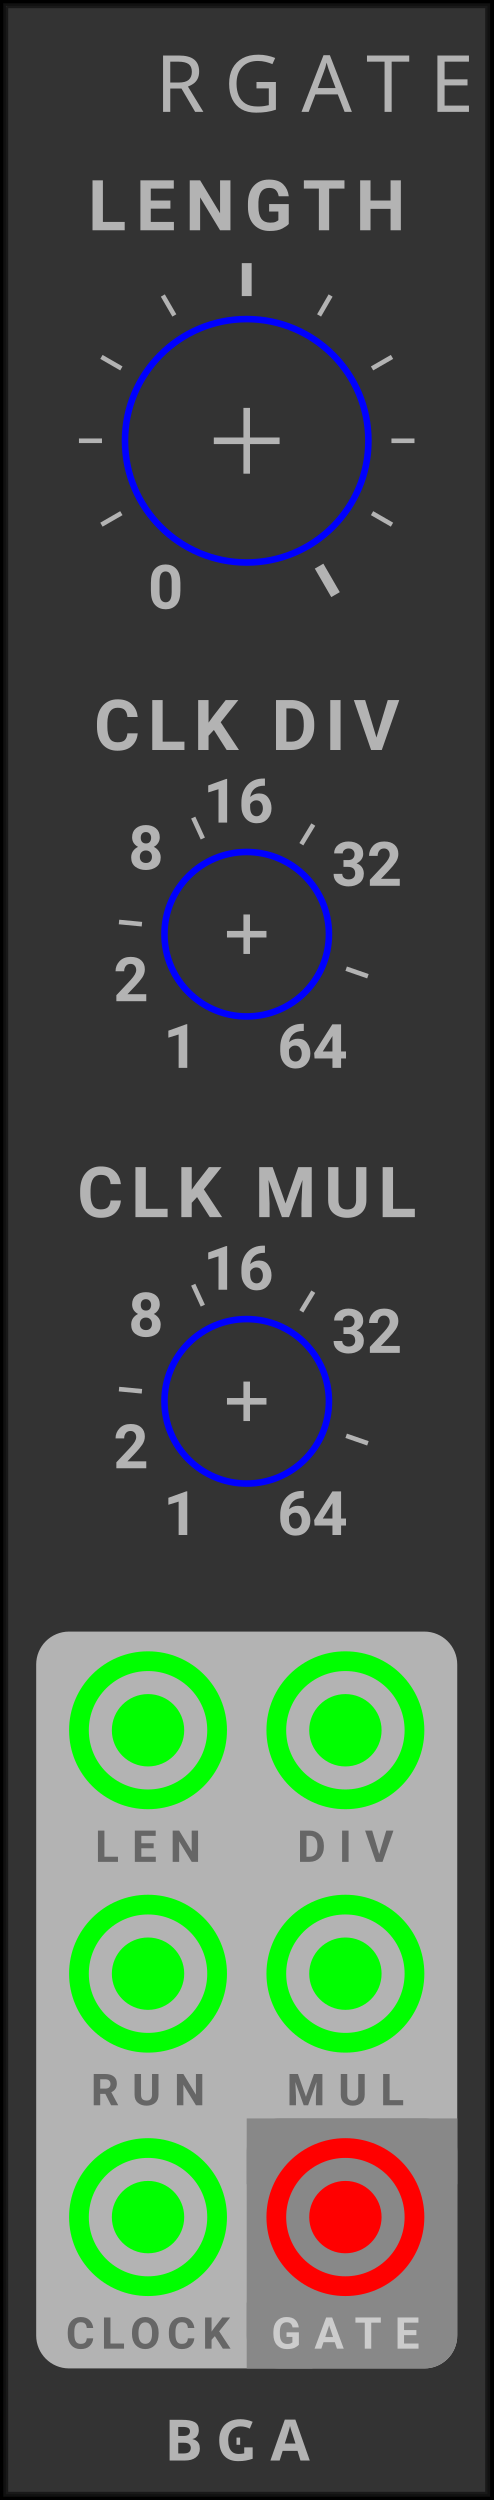
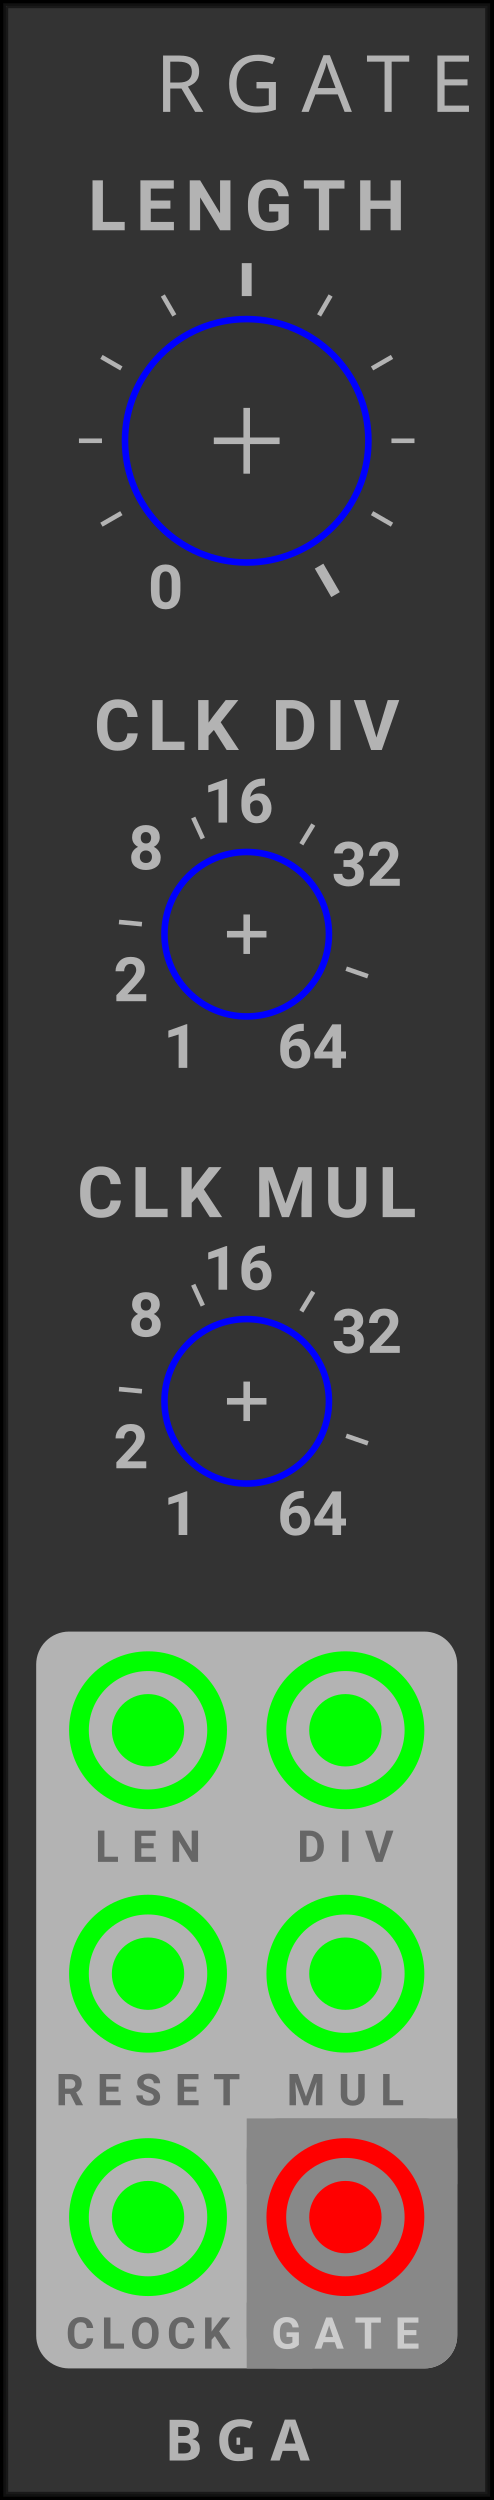
<svg xmlns="http://www.w3.org/2000/svg" xmlns:xlink="http://www.w3.org/1999/xlink" version="1.1" width="75.0" height="380.0" viewBox="0 0 75.0 380.0">
  <style>text {
  fill: #333;
  font-family: 'Roboto', sans-serif;
  font-weight: bold;
}
text.title {
  font-family: 'Comfortaa', sans-serif;
  font-weight: normal;
}
text.brand {
  font-family: 'Audiowide', sans-serif;
  font-weight: bold;
}

polyline {
  stroke: #333;
}
path {
  stroke: #333;
}

rect.module-background, .background-fill {
  fill: #ddd;
}
polyline.module-border-inner {
  stroke: #e4e4e4;
}
polyline.module-border-middle {
  stroke: #ebebeb;
}
polyline.module-border-outer {
  stroke: #f2f2f2;
}

g.io-group {
}
rect.input-background, rect.input-background-filler {
  fill: #fafafa;
}
rect.output-background, rect.output-background-filler {
  fill: #bbb;
}
text.input-label, text.output-label {
  /* font-size: 6pt; */
}
polyline.input-label, polyline.output-label {
}
path.input-label, path.output-label {
}

circle.port-rim {
  stroke: #f0f0f0;
}
circle.port-barrel {
  stroke: #222;
  fill: #222;
}
circle.knob-center {
   fill: #eee;
}
circle.knob-rim {
   fill: #333;
}
circle.knob-tick {
  fill: #fff;
}
polyline.knob-tick {
  stroke: #fff;
}


text {
  fill: #b3b3b3;
}

polyline {
  stroke: #b3b3b3;
}
path {
  stroke: #b3b3b3;
}

rect.module-background, .background-fill {
  fill: #333;
}
polyline.module-border-inner {
  stroke: #191919;
}
polyline.module-border-middle {
  stroke: #111;
}
polyline.module-border-outer {
  stroke: #000;
}

rect.input-background, rect.input-background-filler {
  fill: #b3b3b3;
}
rect.output-background, rect.output-background-filler {
  fill: #888;
}
text.input-label {
  fill: #666;
}
polyline.input-label, path.input-label {
  stroke: #666;
}
text.output-label {
  fill: #ccc;
}
polyline.output-label, path.output-label {
  stroke: #ccc;
}

circle.port-rim {
  stroke: #bbb;
}
circle.port-barrel {
  stroke: #222;
  fill: #222;
}
circle.knob-center {
   fill: #bbb;
}
circle.knob-rim {
   fill: #555;
}
circle.knob-tick {
  fill: #fff;
}
polyline.knob-tick {
  stroke: #fff;
}
</style>
  <defs>
    <symbol id="dial-length-rgate" viewBox="0 0 75.0px 75.0px">
      <g transform="translate(37.5 37.5)">
        <text font-size="7pt" transform="rotate(-240) translate(26 0) rotate(240) translate(-2 3)">0</text>
        <polyline points="0,0 3.5,0" stroke-width="0.7" transform="rotate(-210) translate(22 0)" />
        <polyline points="0,0 3.5,0" stroke-width="0.7" transform="rotate(-180) translate(22 0)" />
        <polyline points="0,0 3.5,0" stroke-width="0.7" transform="rotate(-150) translate(22 0)" />
        <polyline points="0,0 3.5,0" stroke-width="0.7" transform="rotate(-120) translate(22 0)" />
        <polyline points="0,0 5,0" stroke-width="1.5" transform="rotate(-90) translate(22 0)" />
        <polyline points="0,0 3.5,0" stroke-width="0.7" transform="rotate(-60) translate(22 0)" />
        <polyline points="0,0 3.5,0" stroke-width="0.7" transform="rotate(-30) translate(22 0)" />
        <polyline points="0,0 3.5,0" stroke-width="0.7" transform="rotate(0) translate(22 0)" />
        <polyline points="0,0 3.5,0" stroke-width="0.7" transform="rotate(30) translate(22 0)" />
        <polyline points="0,0 5,0" stroke-width="1.5" transform="rotate(60) translate(22 0)" />
      </g>
    </symbol>
    <symbol id="dial-clock-rgate" viewBox="0 0 75.0px 75.0px">
      <g transform="translate(37.5 37.5)">
        <text font-size="7pt" text-anchor="middle" transform="rotate(-240) translate(20 0) rotate(240.0) translate(0 3)">1</text>
        <text font-size="7pt" text-anchor="middle" transform="rotate(-202.2036) translate(19 0) rotate(202.2036) translate(0 3)">2</text>
        <polyline points="0,0 3.5,0" stroke-width="0.7" transform="rotate(-174.5346) translate(16 0)" />
        <text font-size="7pt" text-anchor="middle" transform="rotate(-140.0) translate(20 0) rotate(140.0) translate(0 3)">8</text>
        <polyline points="0,0 3.5,0" stroke-width="0.7" transform="rotate(-114.6434) translate(16 0)" />
        <text font-size="7pt" text-anchor="middle" transform="rotate(-93.61499) translate(20 0) rotate(93.61499) translate(0 3)">16</text>
        <polyline points="0,0 3.5,0" stroke-width="0.7" transform="rotate(-58.73461) translate(16 0)" />
        <text font-size="7pt" text-anchor="middle" transform="rotate(-29.55829) translate(21 0) rotate(29.55829) translate(0 3)">32</text>
        <polyline points="0,0 3.5,0" stroke-width="0.7" transform="rotate(19.11939) translate(16 0)" />
        <text font-size="7pt" text-anchor="middle" transform="rotate(60) translate(20 0) rotate(-60) translate(0 3)">64</text>
      </g>
    </symbol>
  </defs>
  <rect class="module-background background-fill" width="75.0" height="380.0" />
  <polyline class="module-border-inner" points="1,1 74.0,1 74.0,379.0 1,379.0 1,1" stroke-width="0.5" fill="none" />
  <polyline class="module-border-middle" points="0.5,0.5 74.5,0.5 74.5,379.5 0.5,379.5 0.5,0.5" stroke-width="0.8" fill="none" />
  <polyline class="module-border-outer" points="0,0 75.0,0 75.0,380.0 0,380.0 0,0" stroke-width="1" fill="none" />
  <text class="title" font-size="9pt" letter-spacing="3px" text-anchor="end" transform="translate(72.0 17)">RGATE</text>
  <g transform="translate(25 374)">
    <text class="brand" font-size="6.5pt" letter-spacing="2px">BGA</text>
    <rect class="background-fill" width="2" height="2" fill="#ddd" transform="translate(11.5 -4)" />
  </g>
  <g transform="translate(0 35)">
    <text font-size="8pt" letter-spacing="1.5px" text-anchor="middle" transform="translate(37.5 0)">LENGTH</text>
    <g transform="translate(18.5 13)">
      <svg id="LENGTH_PARAM">
        <g transform="translate(19 19)">
          <polyline points="-5,0 5,0" stroke-width="1" stroke="#00f" />
          <polyline points="0,-5 0,5" stroke-width="1" stroke="#00f" />
          <circle cx="0" cy="0" r="18.5" stroke-width="1" stroke="#00f" fill="none" />
        </g>
      </svg>
    </g>
    <use xlink:href="#dial-length-rgate" transform="translate(0 -5.5)" href="#dial-length-rgate" />
  </g>
  <g transform="translate(0 114)">
    <text font-size="8pt" letter-spacing="1.2px" text-anchor="middle" transform="translate(37.5 0)">CLK DIV</text>
    <g transform="translate(24.5 15)">
      <svg id="CLOCK_DIVIDE_PARAM">
        <g transform="translate(13 13)">
          <polyline points="-3,0 3,0" stroke-width="1" stroke="#00f" />
          <polyline points="0,-3 0,3" stroke-width="1" stroke="#00f" />
          <circle cx="0" cy="0" r="12.5" stroke-width="1" stroke="#00f" fill="none" />
        </g>
      </svg>
    </g>
    <use xlink:href="#dial-clock-rgate" transform="translate(0 -9.5)" href="#dial-clock-rgate" />
  </g>
  <g transform="translate(0 185)">
    <text font-size="8pt" letter-spacing="1.2px" text-anchor="middle" transform="translate(37.5 0)">CLK MUL</text>
    <g transform="translate(24.5 15)">
      <svg id="CLOCK_MULTIPLY_PARAM">
        <g transform="translate(13 13)">
          <polyline points="-3,0 3,0" stroke-width="1" stroke="#00f" />
          <polyline points="0,-3 0,3" stroke-width="1" stroke="#00f" />
          <circle cx="0" cy="0" r="12.5" stroke-width="1" stroke="#00f" fill="none" />
        </g>
      </svg>
    </g>
    <use xlink:href="#dial-clock-rgate" transform="translate(0 -9.5)" href="#dial-clock-rgate" />
  </g>
  <g transform="translate(0 248)">
    <rect class="input-background" width="64" height="112" rx="5" transform="translate(5.5 0)" />
    <g transform="translate(10.5 3)">
      <svg id="LENGTH_INPUT">
        <g transform="translate(12 12)">
          <circle cx="0" cy="0" r="5" stroke-width="1" stroke="#0f0" fill="#0f0" />
          <circle cx="0" cy="0" r="10.5" stroke-width="3" stroke="#0f0" fill="none" />
        </g>
      </svg>
    </g>
    <text class="input-label" font-size="5pt" letter-spacing="2px" text-anchor="middle" transform="translate(22.5 35)">LEN</text>
    <g transform="translate(40.5 3)">
      <svg id="CLOCK_DIVIDE_INPUT">
        <g transform="translate(12 12)">
          <circle cx="0" cy="0" r="5" stroke-width="1" stroke="#0f0" fill="#0f0" />
          <circle cx="0" cy="0" r="10.5" stroke-width="3" stroke="#0f0" fill="none" />
        </g>
      </svg>
    </g>
    <text class="input-label" font-size="5pt" letter-spacing="2px" text-anchor="middle" transform="translate(52.5 35)">DIV</text>
    <g transform="translate(10.5 40)">
-       <svg id="RUN_INPUT">
-         <g transform="translate(12 12)">
-           <circle cx="0" cy="0" r="5" stroke-width="1" stroke="#0f0" fill="#0f0" />
-           <circle cx="0" cy="0" r="10.5" stroke-width="3" stroke="#0f0" fill="none" />
-         </g>
-       </svg>
-     </g>
-     <text class="input-label" font-size="5pt" letter-spacing="2px" text-anchor="middle" transform="translate(22.5 72)">RUN</text>
+       <svg id="RESET_INPUT">
+         <g transform="translate(12 12)">
+           <circle cx="0" cy="0" r="5" stroke-width="1" stroke="#0f0" fill="#0f0" />
+           <circle cx="0" cy="0" r="10.5" stroke-width="3" stroke="#0f0" fill="none" />
+         </g>
+       </svg>
+     </g>
+     <text class="input-label" font-size="5pt" letter-spacing="2px" text-anchor="middle" transform="translate(22.5 72)">RESET</text>
    <g transform="translate(40.5 40)">
      <svg id="CLOCK_MULTIPLE_INPUT">
        <g transform="translate(12 12)">
          <circle cx="0" cy="0" r="5" stroke-width="1" stroke="#0f0" fill="#0f0" />
          <circle cx="0" cy="0" r="10.5" stroke-width="3" stroke="#0f0" fill="none" />
        </g>
      </svg>
    </g>
    <text class="input-label" font-size="5pt" letter-spacing="2px" text-anchor="middle" transform="translate(52.5 72)">MUL</text>
    <g transform="translate(10.5 77)">
      <svg id="CLOCK_INPUT">
        <g transform="translate(12 12)">
          <circle cx="0" cy="0" r="5" stroke-width="1" stroke="#0f0" fill="#0f0" />
          <circle cx="0" cy="0" r="10.5" stroke-width="3" stroke="#0f0" fill="none" />
        </g>
      </svg>
    </g>
    <text class="input-label" font-size="5pt" letter-spacing="1px" text-anchor="middle" transform="translate(22.5 109)">CLOCK</text>
    <g class="io-group" transform="translate(30 72)">
      <rect class="output-background" width="32" height="38" rx="5" transform="translate(7.5 2)" />
      <rect class="output-background-filler" width="32" height="10" transform="translate(7.5 2)" />
      <rect class="output-background-filler" width="10" height="10" transform="translate(7.5 30)" />
      <g transform="translate(10.5 5)">
        <svg id="GATE_OUTPUT">
          <g transform="translate(12 12)">
            <circle cx="0" cy="0" r="5" stroke-width="1" stroke="#f00" fill="#f00" />
            <circle cx="0" cy="0" r="10.5" stroke-width="3" stroke="#f00" fill="none" />
          </g>
        </svg>
      </g>
      <text class="output-label" font-size="5pt" letter-spacing="2px" text-anchor="middle" transform="translate(22.5 37)">GATE</text>
    </g>
  </g>
</svg>
